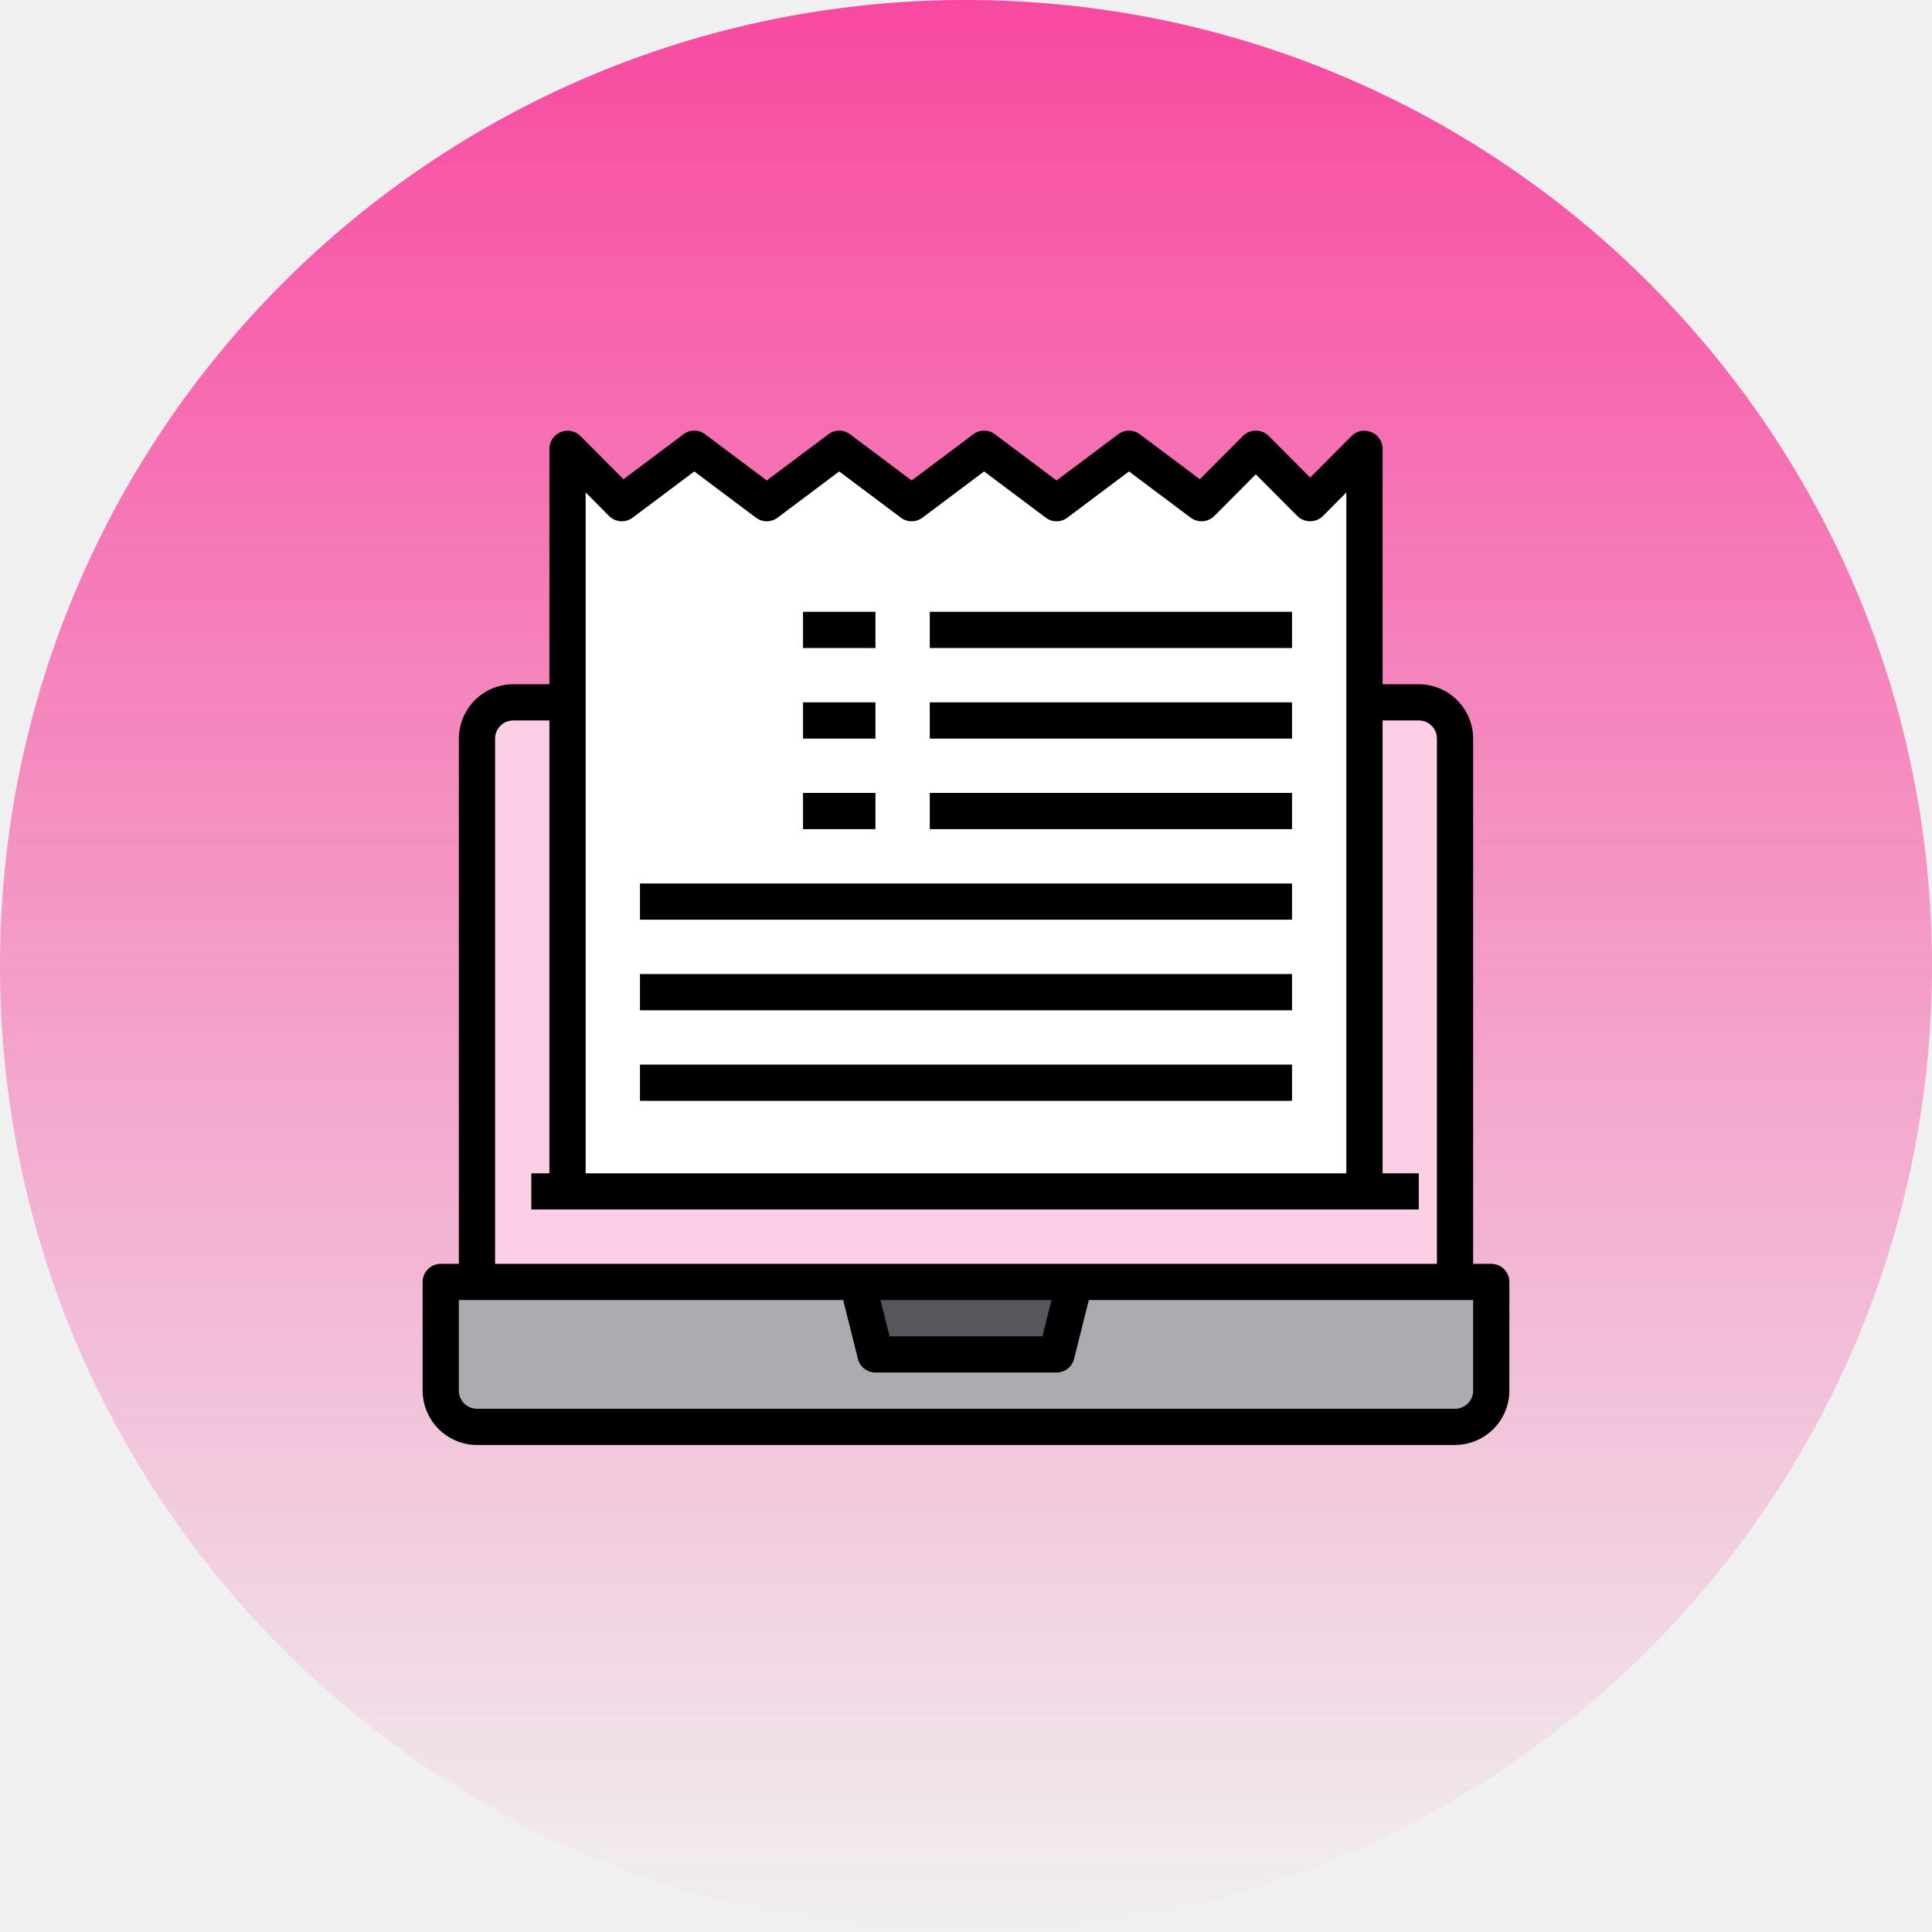
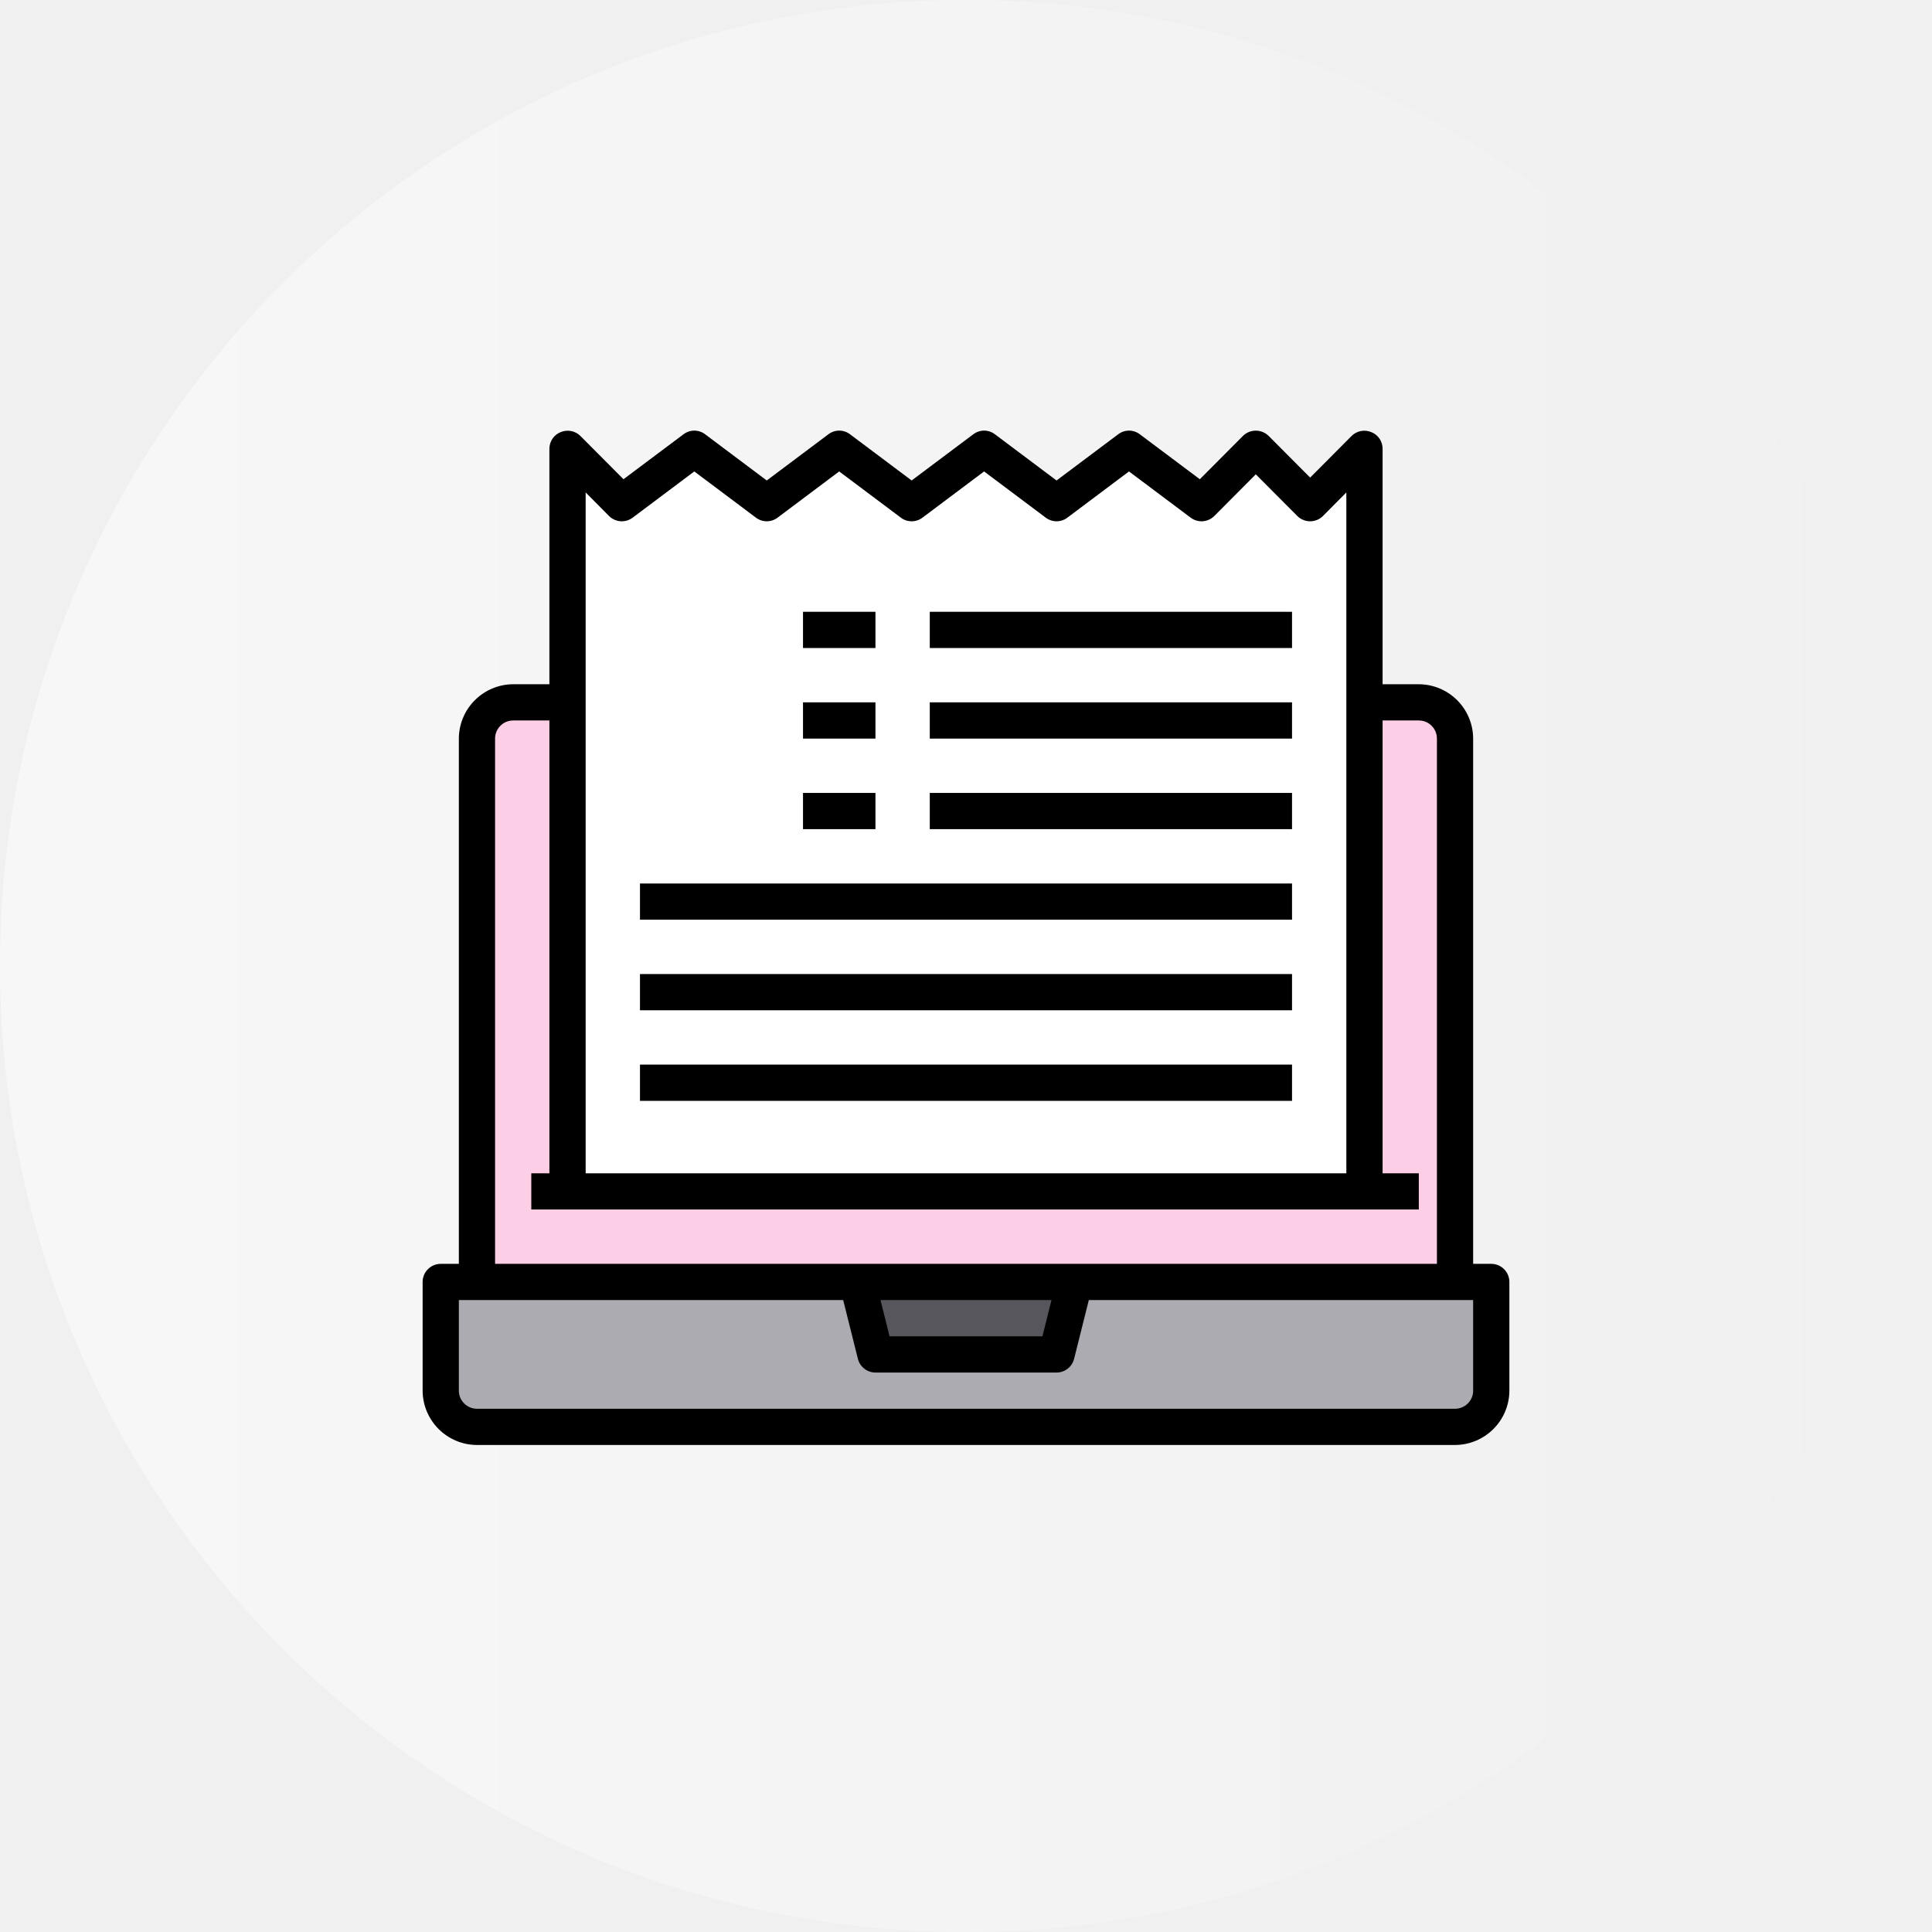
<svg xmlns="http://www.w3.org/2000/svg" width="60" height="60" viewBox="0 0 60 60" fill="none">
-   <path d="M8.34268e-07 30C-8.11778e-07 46.569 13.431 60 30 60C46.569 60 60 46.569 60 30C60 13.431 46.569 -1.33438e-06 30 -2.98043e-06C13.431 -4.62648e-06 2.48031e-06 13.431 8.34268e-07 30Z" fill="url(#paint0_linear_3952_773)" />
-   <g clip-path="url(#clip0_3952_773)">
+   <path d="M8.34268e-07 30C-8.11778e-07 46.569 13.431 60 30 60C46.569 60 60 46.569 60 30C60 13.431 46.569 -1.33438e-06 30 -2.98043e-06C13.431 -4.62648e-06 2.48031e-06 13.431 8.34268e-07 30Z" fill="url(#paint0_linear_4920_991)" />
+   <g clip-path="url(#clip0_4920_991)">
    <path d="M46.312 39.812V43.188C46.312 43.486 46.193 43.771 45.982 43.982C45.771 44.193 45.486 44.312 45.188 44.312H14.812C14.514 44.312 14.229 44.193 14.018 43.982C13.807 43.771 13.688 43.486 13.688 43.188V39.812H46.312Z" fill="#ACABB1" />
    <path d="M15.938 21.812H44.062C44.361 21.812 44.647 21.931 44.858 22.142C45.069 22.353 45.188 22.639 45.188 22.938V39.812H14.812V22.938C14.812 22.639 14.931 22.353 15.142 22.142C15.353 21.931 15.639 21.812 15.938 21.812Z" fill="#FDCFE6" />
    <path d="M33.375 39.812L32.812 42.062H27.188L26.625 39.812H33.375Z" fill="#57565C" />
    <path d="M42.375 13.938V37H17.625V13.938L19.312 15.625L21.562 13.938L23.812 15.625L26.062 13.938L28.312 15.625L30.562 13.938L32.812 15.625L35.062 13.938L37.312 15.625L39 13.938L40.688 15.625L42.375 13.938Z" fill="white" />
    <path d="M46.312 39.25H45.75V22.938C45.749 22.49 45.57 22.062 45.254 21.746C44.938 21.43 44.51 21.251 44.062 21.25H42.938V13.938C42.938 13.826 42.905 13.717 42.843 13.625C42.781 13.533 42.692 13.461 42.589 13.42C42.486 13.377 42.373 13.365 42.264 13.386C42.155 13.407 42.055 13.46 41.976 13.538L40.688 14.832L39.399 13.538C39.293 13.433 39.15 13.374 39 13.374C38.85 13.374 38.707 13.433 38.601 13.538L37.262 14.883L35.4 13.488C35.303 13.414 35.184 13.373 35.062 13.373C34.941 13.373 34.822 13.414 34.725 13.488L32.812 14.922L30.9 13.488C30.803 13.414 30.684 13.373 30.562 13.373C30.441 13.373 30.322 13.414 30.225 13.488L28.312 14.922L26.4 13.488C26.303 13.414 26.184 13.373 26.062 13.373C25.941 13.373 25.822 13.414 25.725 13.488L23.812 14.922L21.9 13.488C21.803 13.414 21.684 13.373 21.562 13.373C21.441 13.373 21.322 13.414 21.225 13.488L19.363 14.883L18.024 13.538C17.945 13.46 17.845 13.407 17.736 13.386C17.627 13.365 17.514 13.377 17.411 13.42C17.308 13.461 17.22 13.533 17.157 13.625C17.095 13.717 17.062 13.826 17.062 13.938V21.25H15.938C15.49 21.251 15.062 21.43 14.746 21.746C14.43 22.062 14.251 22.49 14.25 22.938V39.25H13.688C13.538 39.25 13.395 39.309 13.29 39.415C13.184 39.52 13.125 39.663 13.125 39.812V43.188C13.126 43.635 13.305 44.063 13.621 44.379C13.937 44.695 14.365 44.874 14.812 44.875H45.188C45.635 44.874 46.063 44.695 46.379 44.379C46.695 44.063 46.874 43.635 46.875 43.188V39.812C46.875 39.663 46.816 39.52 46.71 39.415C46.605 39.309 46.462 39.25 46.312 39.25ZM18.188 15.293L18.913 16.024C19.009 16.12 19.137 16.178 19.272 16.188C19.407 16.197 19.542 16.157 19.65 16.075L21.562 14.641L23.475 16.075C23.572 16.149 23.691 16.189 23.812 16.189C23.934 16.189 24.053 16.149 24.15 16.075L26.062 14.641L27.975 16.075C28.072 16.149 28.191 16.189 28.312 16.189C28.434 16.189 28.553 16.149 28.65 16.075L30.562 14.641L32.475 16.075C32.572 16.149 32.691 16.189 32.812 16.189C32.934 16.189 33.053 16.149 33.15 16.075L35.062 14.641L36.975 16.075C37.083 16.157 37.218 16.197 37.353 16.188C37.488 16.178 37.616 16.12 37.712 16.024L39 14.731L40.288 16.024C40.394 16.13 40.538 16.189 40.688 16.189C40.837 16.189 40.981 16.13 41.087 16.024L41.812 15.293V36.438H18.188V15.293ZM15.375 22.938C15.375 22.788 15.434 22.645 15.54 22.54C15.645 22.434 15.788 22.375 15.938 22.375H17.062V36.438H16.5V37.562H44.062V36.438H42.938V22.375H44.062C44.212 22.375 44.355 22.434 44.46 22.54C44.566 22.645 44.625 22.788 44.625 22.938V39.25H15.375V22.938ZM32.655 40.375L32.374 41.5H27.626L27.345 40.375H32.655ZM45.75 43.188C45.75 43.337 45.691 43.48 45.585 43.585C45.48 43.691 45.337 43.75 45.188 43.75H14.812C14.663 43.75 14.52 43.691 14.415 43.585C14.309 43.48 14.25 43.337 14.25 43.188V40.375H26.186L26.642 42.197C26.672 42.319 26.742 42.428 26.841 42.505C26.94 42.583 27.062 42.625 27.188 42.625H32.812C32.938 42.625 33.06 42.583 33.159 42.505C33.258 42.428 33.328 42.319 33.358 42.197L33.814 40.375H45.75V43.188Z" fill="black" />
    <path d="M24.938 19H27.188V20.125H24.938V19Z" fill="black" />
    <path d="M24.938 21.812H27.188V22.938H24.938V21.812Z" fill="black" />
    <path d="M24.938 24.625H27.188V25.75H24.938V24.625Z" fill="black" />
    <path d="M28.875 19H40.125V20.125H28.875V19Z" fill="black" />
    <path d="M28.875 21.812H40.125V22.938H28.875V21.812Z" fill="black" />
    <path d="M28.875 24.625H40.125V25.75H28.875V24.625Z" fill="black" />
    <path d="M19.875 27.438H40.125V28.562H19.875V27.438Z" fill="black" />
    <path d="M19.875 30.25H40.125V31.375H19.875V30.25Z" fill="black" />
    <path d="M19.875 33.062H40.125V34.188H19.875V33.062Z" fill="black" />
  </g>
  <defs>
-     <linearGradient id="paint0_linear_3952_773" x1="30" y1="-9.35021e-05" x2="30" y2="60" gradientUnits="userSpaceOnUse">
-       <stop stop-color="#F849A0" />
-       <stop offset="1" stop-color="#F849A0" stop-opacity="0" />
+     <linearGradient id="paint0_linear_4920_991" x1="60" y1="30" x2="-61.406" y2="30" gradientUnits="userSpaceOnUse">
+       <stop stop-color="white" stop-opacity="0" />
+       <stop offset="1" stop-color="white" />
    </linearGradient>
-     <clipPath id="clip0_3952_773">
+     <clipPath id="clip0_4920_991">
      <rect width="36" height="36" fill="white" transform="translate(12 10)" />
    </clipPath>
  </defs>
</svg>
